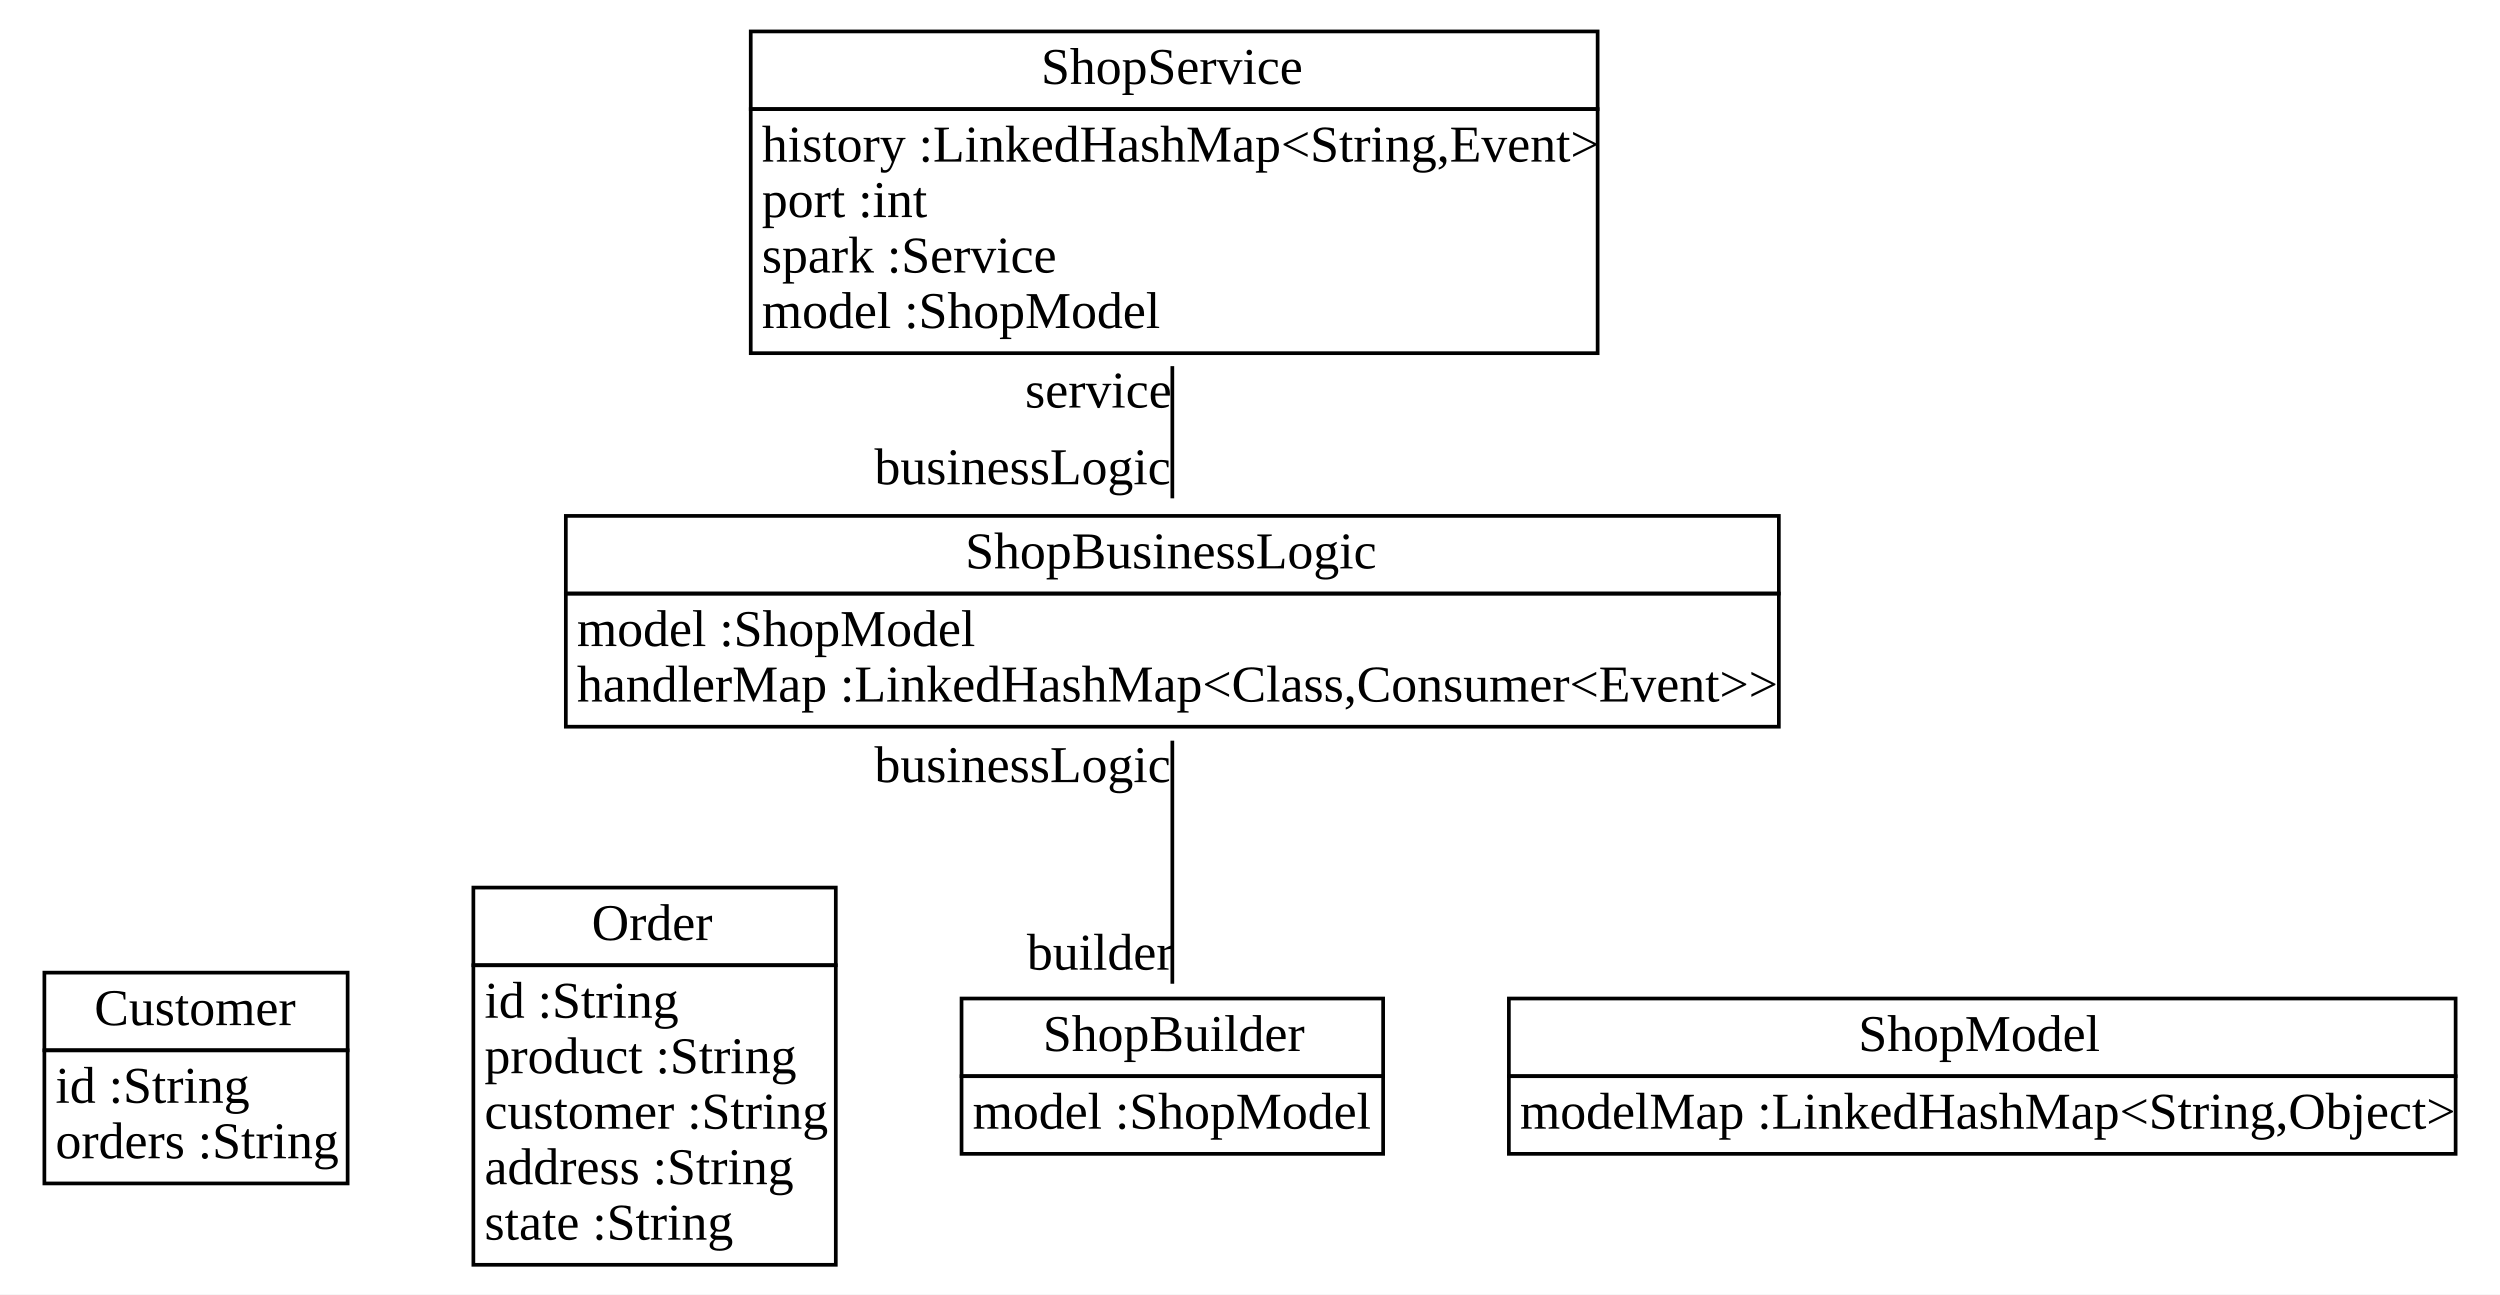
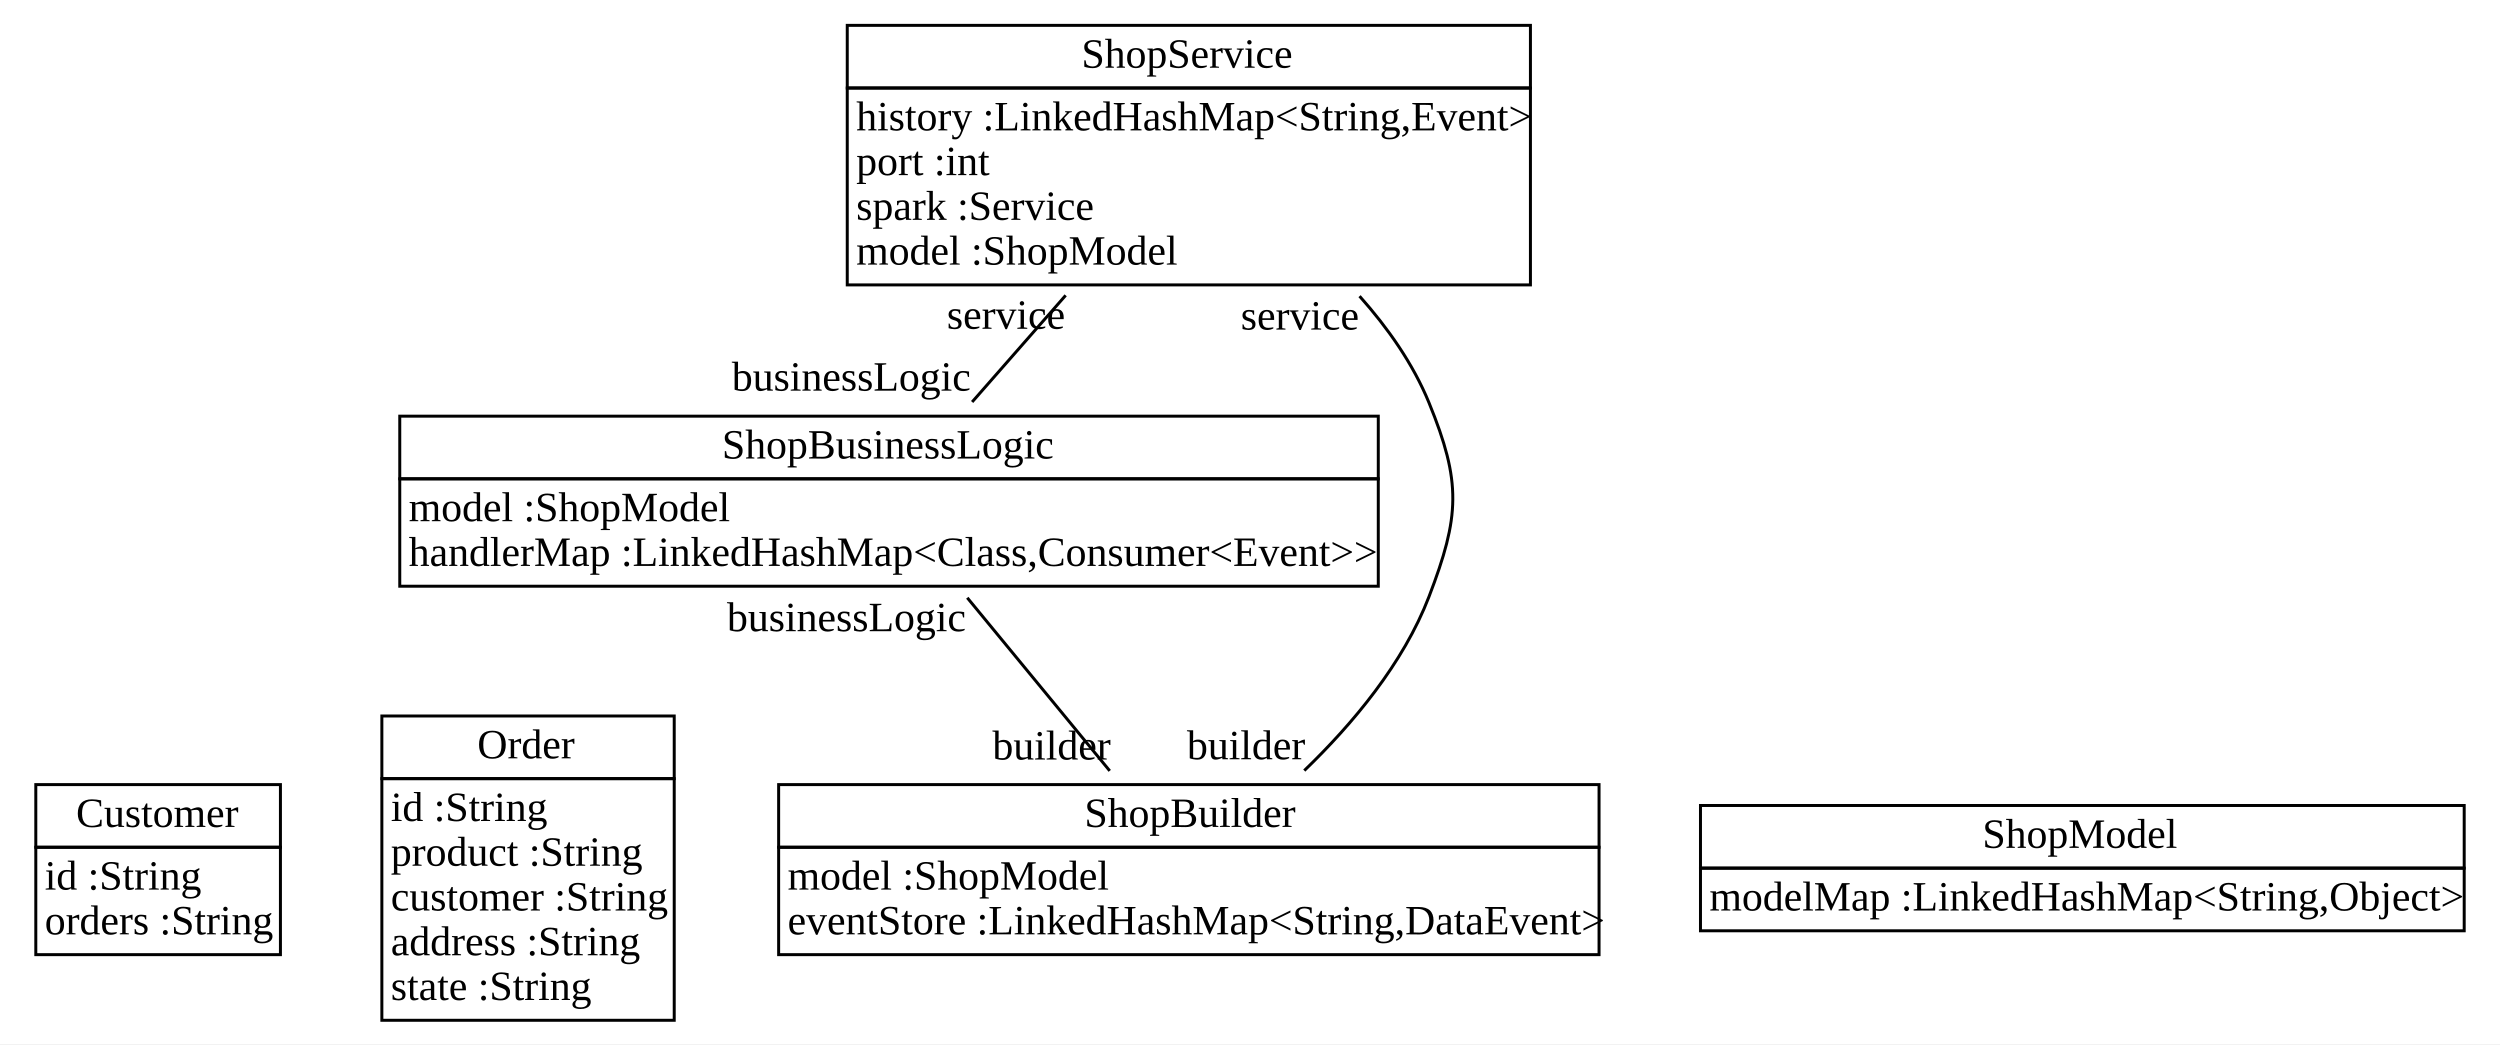
- <svg xmlns="http://www.w3.org/2000/svg" width="676px" height="350px" viewBox="0.00 0.00 676.00 350.00">
+ <svg xmlns="http://www.w3.org/2000/svg" width="838px" height="350px" viewBox="0.00 0.00 838.00 350.00">
  <g id="graph0" class="graph" transform="scale(1.0 1.0) rotate(0) translate(4 346)">
-     <polygon fill="white" stroke="none" points="-4,4 -4,-346 672,-346 672,4 -4,4" />
+     <polygon fill="white" stroke="none" points="-4,4 -4,-346 834,-346 834,4 -4,4" />
    <g id="node1" class="node">
      <polygon fill="none" stroke="black" points="8,-62 8,-83 90,-83 90,-62 8,-62" />
      <text text-anchor="start" x="21.5" y="-68.8" font-family="Times New Roman,serif" font-size="14.00">Customer</text>
      <polygon fill="none" stroke="black" points="8,-26 8,-62 90,-62 90,-26 8,-26" />
      <text text-anchor="start" x="11" y="-47.8" font-family="Times New Roman,serif" font-size="14.00">id :String</text>
      <text text-anchor="start" x="11" y="-32.8" font-family="Times New Roman,serif" font-size="14.00">orders :String</text>
    </g>
    <g id="node2" class="node">
      <polygon fill="none" stroke="black" points="124,-85 124,-106 222,-106 222,-85 124,-85" />
      <text text-anchor="start" x="156" y="-91.8" font-family="Times New Roman,serif" font-size="14.00">Order</text>
      <polygon fill="none" stroke="black" points="124,-4 124,-85 222,-85 222,-4 124,-4" />
      <text text-anchor="start" x="127" y="-70.8" font-family="Times New Roman,serif" font-size="14.00">id :String</text>
      <text text-anchor="start" x="127" y="-55.8" font-family="Times New Roman,serif" font-size="14.00">product :String</text>
      <text text-anchor="start" x="127" y="-40.8" font-family="Times New Roman,serif" font-size="14.00">customer :String</text>
      <text text-anchor="start" x="127" y="-25.8" font-family="Times New Roman,serif" font-size="14.00">address :String</text>
      <text text-anchor="start" x="127" y="-10.8" font-family="Times New Roman,serif" font-size="14.00">state :String</text>
    </g>
    <g id="node3" class="node">
-       <polygon fill="none" stroke="black" points="256,-55 256,-76 370,-76 370,-55 256,-55" />
-       <text text-anchor="start" x="278" y="-61.8" font-family="Times New Roman,serif" font-size="14.00">ShopBuilder</text>
-       <polygon fill="none" stroke="black" points="256,-34 256,-55 370,-55 370,-34 256,-34" />
-       <text text-anchor="start" x="259" y="-40.8" font-family="Times New Roman,serif" font-size="14.00">model :ShopModel</text>
+       <polygon fill="none" stroke="black" points="257,-62 257,-83 532,-83 532,-62 257,-62" />
+       <text text-anchor="start" x="359.5" y="-68.8" font-family="Times New Roman,serif" font-size="14.00">ShopBuilder</text>
+       <polygon fill="none" stroke="black" points="257,-26 257,-62 532,-62 532,-26 257,-26" />
+       <text text-anchor="start" x="260" y="-47.8" font-family="Times New Roman,serif" font-size="14.00">model :ShopModel</text>
+       <text text-anchor="start" x="260" y="-32.8" font-family="Times New Roman,serif" font-size="14.00">eventStore :LinkedHashMap&lt;String,DataEvent&gt;</text>
    </g>
    <g id="node4" class="node">
-       <polygon fill="none" stroke="black" points="149,-185.5 149,-206.5 477,-206.5 477,-185.5 149,-185.5" />
-       <text text-anchor="start" x="257" y="-192.3" font-family="Times New Roman,serif" font-size="14.00">ShopBusinessLogic</text>
-       <polygon fill="none" stroke="black" points="149,-149.5 149,-185.5 477,-185.5 477,-149.5 149,-149.5" />
-       <text text-anchor="start" x="152" y="-171.3" font-family="Times New Roman,serif" font-size="14.00">model :ShopModel</text>
-       <text text-anchor="start" x="152" y="-156.3" font-family="Times New Roman,serif" font-size="14.00">handlerMap :LinkedHashMap&lt;Class,Consumer&lt;Event&gt;&gt;</text>
+       <polygon fill="none" stroke="black" points="130,-185.5 130,-206.5 458,-206.5 458,-185.5 130,-185.5" />
+       <text text-anchor="start" x="238" y="-192.3" font-family="Times New Roman,serif" font-size="14.00">ShopBusinessLogic</text>
+       <polygon fill="none" stroke="black" points="130,-149.5 130,-185.5 458,-185.5 458,-149.5 130,-149.5" />
+       <text text-anchor="start" x="133" y="-171.3" font-family="Times New Roman,serif" font-size="14.00">model :ShopModel</text>
+       <text text-anchor="start" x="133" y="-156.3" font-family="Times New Roman,serif" font-size="14.00">handlerMap :LinkedHashMap&lt;Class,Consumer&lt;Event&gt;&gt;</text>
    </g>
    <g id="edge1" class="edge">
-       <path fill="none" stroke="black" d="M313,-80.004C313,-98.815 313,-125.156 313,-145.716" />
-       <text text-anchor="middle" x="272.5" y="-134.516" font-family="Times New Roman,serif" font-size="14.00">businessLogic</text>
-       <text text-anchor="middle" x="293.5" y="-83.805" font-family="Times New Roman,serif" font-size="14.00">builder</text>
+       <path fill="none" stroke="black" d="M367.987,-87.606C353.288,-105.465 334.964,-127.728 320.23,-145.631" />
+       <text text-anchor="middle" x="279.73" y="-134.431" font-family="Times New Roman,serif" font-size="14.00">businessLogic</text>
+       <text text-anchor="middle" x="348.487" y="-91.406" font-family="Times New Roman,serif" font-size="14.00">builder</text>
    </g>
    <g id="node6" class="node">
-       <polygon fill="none" stroke="black" points="199,-316.5 199,-337.5 428,-337.5 428,-316.5 199,-316.5" />
-       <text text-anchor="start" x="277.5" y="-323.3" font-family="Times New Roman,serif" font-size="14.00">ShopService</text>
-       <polygon fill="none" stroke="black" points="199,-250.5 199,-316.5 428,-316.5 428,-250.5 199,-250.5" />
-       <text text-anchor="start" x="202" y="-302.3" font-family="Times New Roman,serif" font-size="14.00">history :LinkedHashMap&lt;String,Event&gt;</text>
-       <text text-anchor="start" x="202" y="-287.3" font-family="Times New Roman,serif" font-size="14.00">port :int</text>
-       <text text-anchor="start" x="202" y="-272.3" font-family="Times New Roman,serif" font-size="14.00">spark :Service</text>
-       <text text-anchor="start" x="202" y="-257.3" font-family="Times New Roman,serif" font-size="14.00">model :ShopModel</text>
+       <polygon fill="none" stroke="black" points="280,-316.5 280,-337.5 509,-337.5 509,-316.5 280,-316.5" />
+       <text text-anchor="start" x="358.5" y="-323.3" font-family="Times New Roman,serif" font-size="14.00">ShopService</text>
+       <polygon fill="none" stroke="black" points="280,-250.5 280,-316.5 509,-316.5 509,-250.5 280,-250.5" />
+       <text text-anchor="start" x="283" y="-302.3" font-family="Times New Roman,serif" font-size="14.00">history :LinkedHashMap&lt;String,Event&gt;</text>
+       <text text-anchor="start" x="283" y="-287.3" font-family="Times New Roman,serif" font-size="14.00">port :int</text>
+       <text text-anchor="start" x="283" y="-272.3" font-family="Times New Roman,serif" font-size="14.00">spark :Service</text>
+       <text text-anchor="start" x="283" y="-257.3" font-family="Times New Roman,serif" font-size="14.00">model :ShopModel</text>
    </g>
    <g id="edge2" class="edge">
-       <path fill="none" stroke="black" d="M313,-211.255C313,-222.324 313,-234.983 313,-246.998" />
-       <text text-anchor="middle" x="293" y="-235.798" font-family="Times New Roman,serif" font-size="14.00">service</text>
-       <text text-anchor="middle" x="272.5" y="-215.055" font-family="Times New Roman,serif" font-size="14.00">businessLogic</text>
+       <path fill="none" stroke="black" d="M433.193,-87.702C449.413,-103.332 466.414,-123.626 475,-146 485.35,-172.971 485.933,-184.26 475,-211 469.683,-224.006 461.217,-236.067 451.722,-246.729" />
+       <text text-anchor="middle" x="431.722" y="-235.529" font-family="Times New Roman,serif" font-size="14.00">service</text>
+       <text text-anchor="middle" x="413.693" y="-91.502" font-family="Times New Roman,serif" font-size="14.00">builder</text>
+     </g>
+     <g id="edge3" class="edge">
+       <path fill="none" stroke="black" d="M321.856,-211.255C331.565,-222.324 342.669,-234.983 353.209,-246.998" />
+       <text text-anchor="middle" x="333.209" y="-235.798" font-family="Times New Roman,serif" font-size="14.00">service</text>
+       <text text-anchor="middle" x="281.356" y="-215.055" font-family="Times New Roman,serif" font-size="14.00">businessLogic</text>
    </g>
    <g id="node5" class="node">
-       <polygon fill="none" stroke="black" points="404,-55 404,-76 660,-76 660,-55 404,-55" />
-       <text text-anchor="start" x="498.5" y="-61.8" font-family="Times New Roman,serif" font-size="14.00">ShopModel</text>
-       <polygon fill="none" stroke="black" points="404,-34 404,-55 660,-55 660,-34 404,-34" />
-       <text text-anchor="start" x="407" y="-40.8" font-family="Times New Roman,serif" font-size="14.00">modelMap :LinkedHashMap&lt;String,Object&gt;</text>
+       <polygon fill="none" stroke="black" points="566,-55 566,-76 822,-76 822,-55 566,-55" />
+       <text text-anchor="start" x="660.5" y="-61.8" font-family="Times New Roman,serif" font-size="14.00">ShopModel</text>
+       <polygon fill="none" stroke="black" points="566,-34 566,-55 822,-55 822,-34 566,-34" />
+       <text text-anchor="start" x="569" y="-40.8" font-family="Times New Roman,serif" font-size="14.00">modelMap :LinkedHashMap&lt;String,Object&gt;</text>
    </g>
  </g>
</svg>
